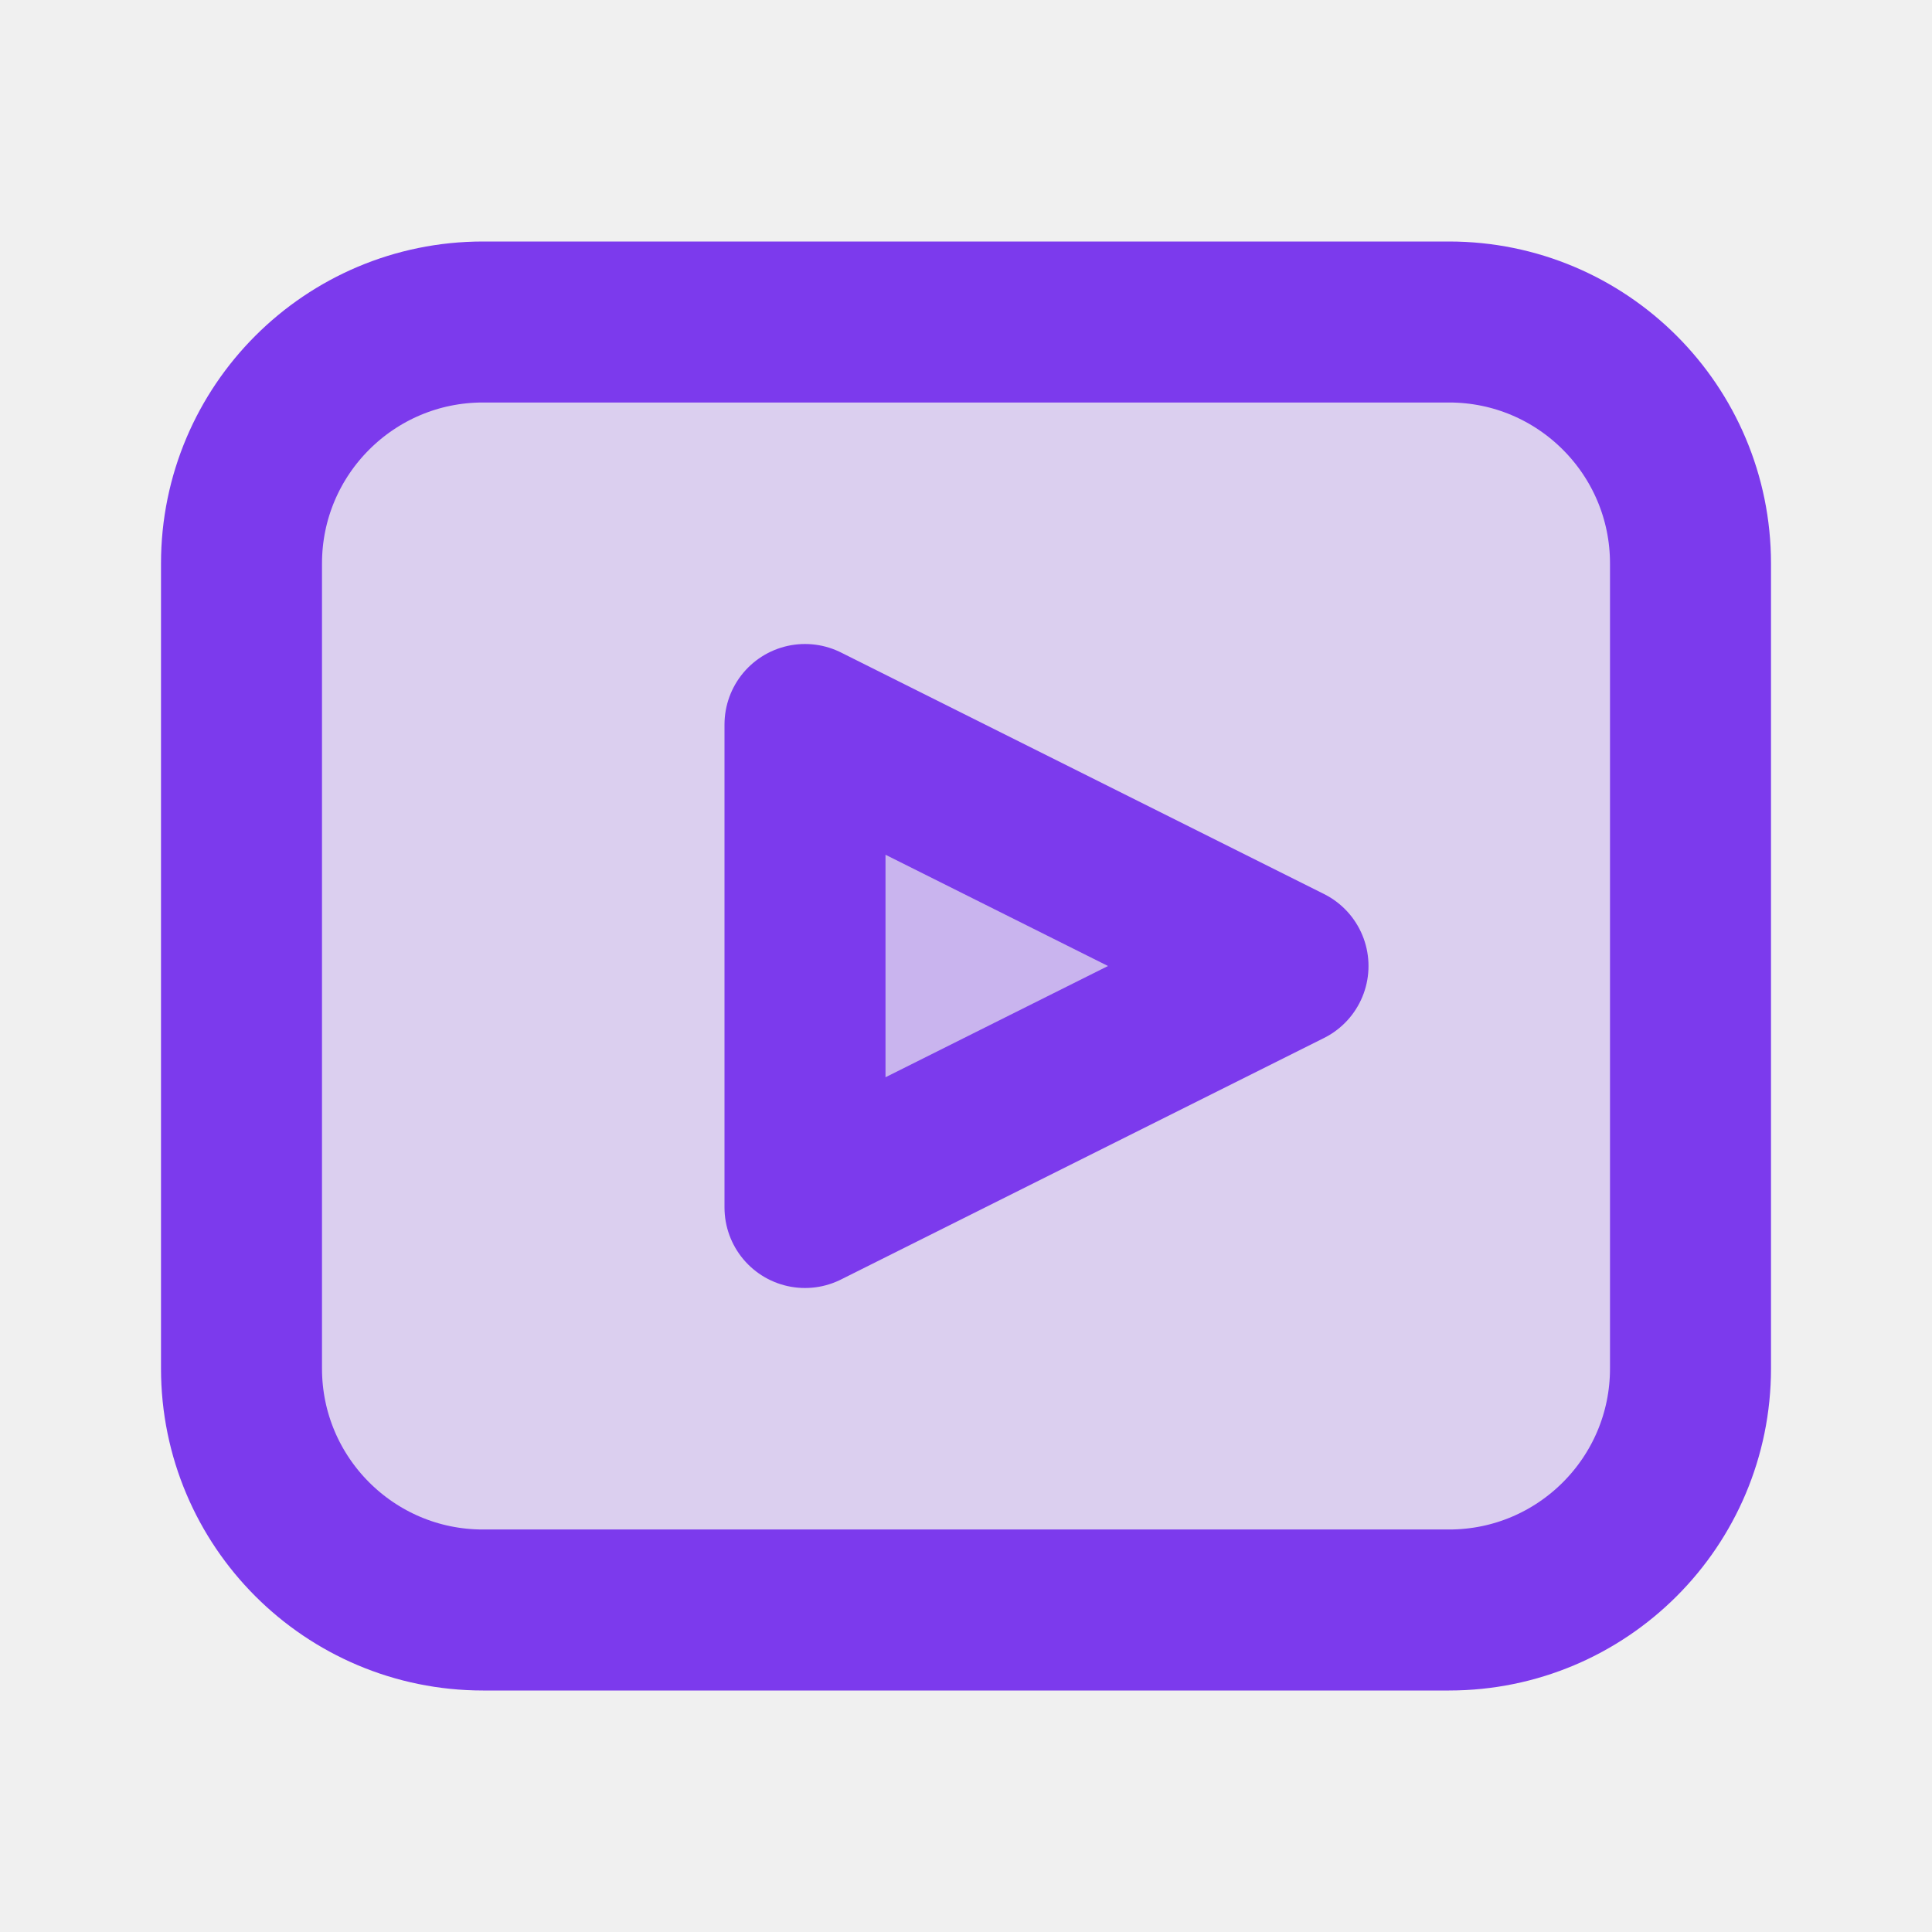
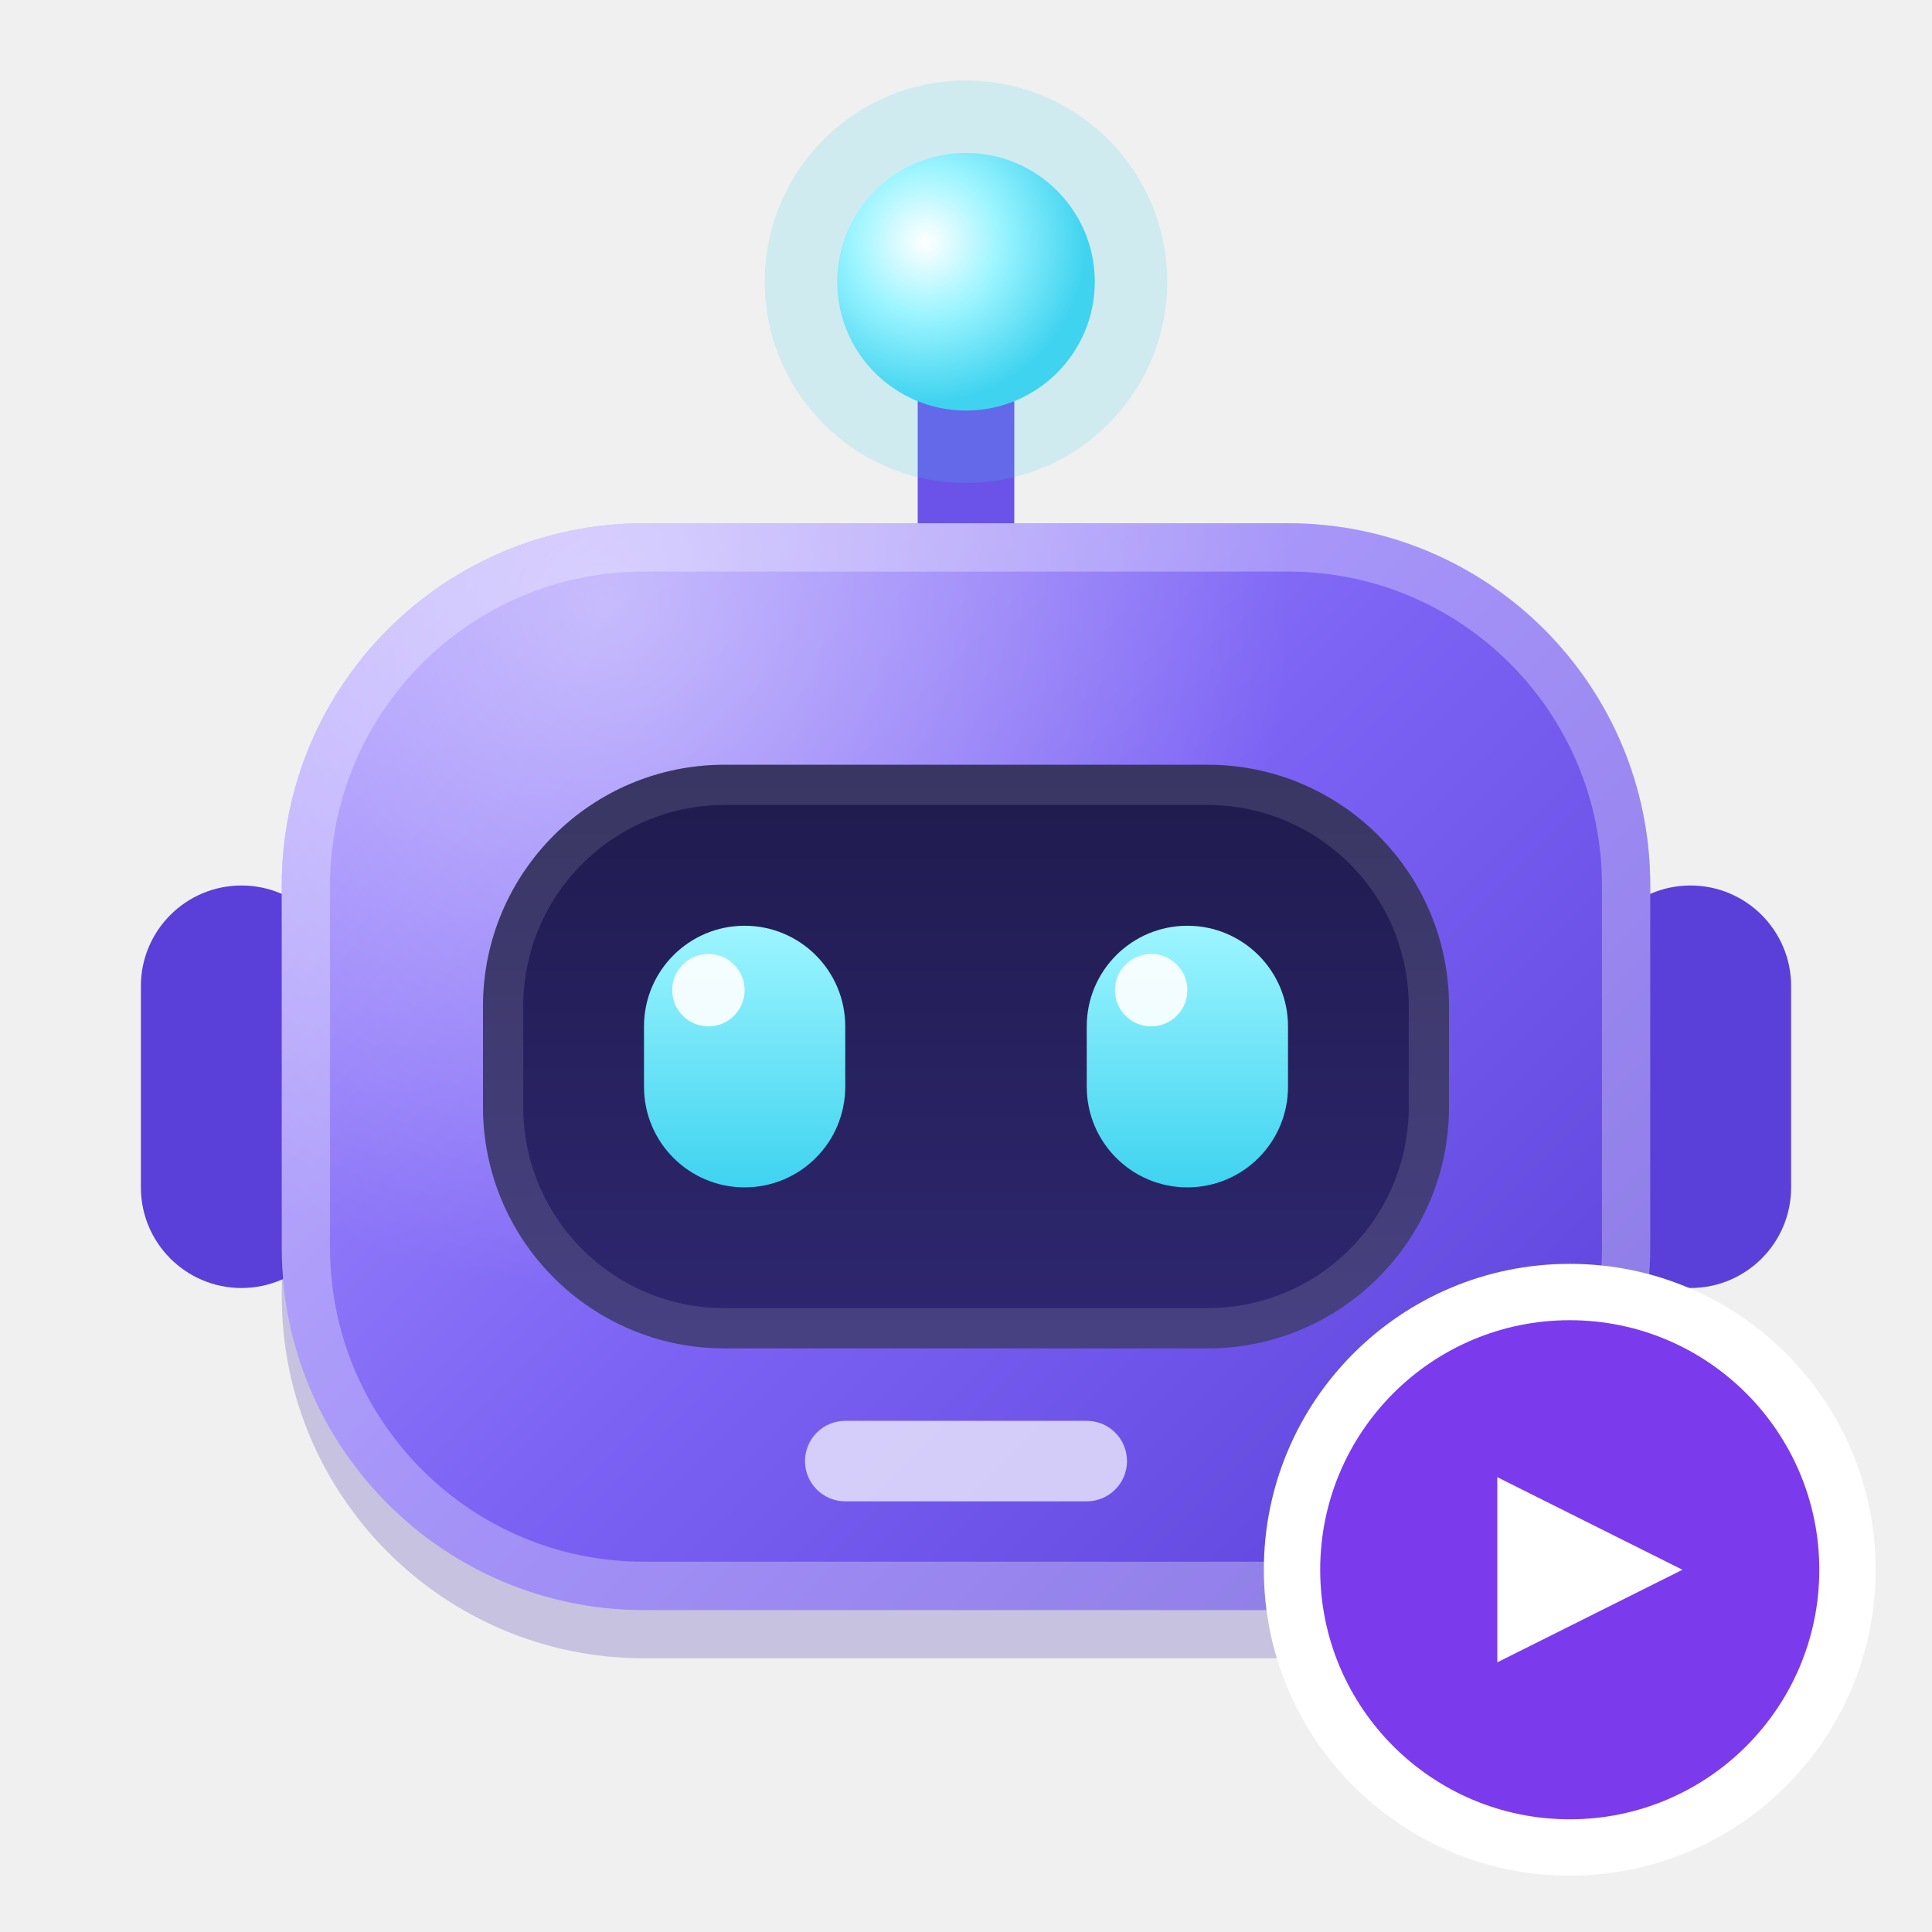
- <svg xmlns="http://www.w3.org/2000/svg" width="12" height="12" viewBox="0 0 12 12" fill="none" stroke="#7C3AED" stroke-width="1" stroke-linecap="round" stroke-linejoin="round">
-   <rect x="1.5" y="2" width="9" height="8" rx="1.5" fill="#7C3AED" fill-opacity="0.18" />
-   <path d="M5 4.5 8 6 5 7.5z" fill="#7C3AED" fill-opacity="0.18" />
+ <svg xmlns="http://www.w3.org/2000/svg" width="48" height="48" viewBox="0 0 48 48" fill="none">
+   <defs>
+     <linearGradient id="head" x1="8" y1="12" x2="38" y2="42" gradientUnits="userSpaceOnUse">
+       <stop offset="0" stop-color="#A895FF" />
+       <stop offset="0.5" stop-color="#7C63F4" />
+       <stop offset="1" stop-color="#5A3FD8" />
+     </linearGradient>
+     <radialGradient id="glow" cx="15" cy="15" r="17" gradientUnits="userSpaceOnUse">
+       <stop offset="0" stop-color="#FFFFFF" stop-opacity="0.45" />
+       <stop offset="1" stop-color="#FFFFFF" stop-opacity="0" />
+     </radialGradient>
+     <linearGradient id="visor" x1="24" y1="19" x2="24" y2="33" gradientUnits="userSpaceOnUse">
+       <stop offset="0" stop-color="#1F1B4D" />
+       <stop offset="1" stop-color="#2E2770" />
+     </linearGradient>
+     <linearGradient id="eye" x1="0" y1="0" x2="0" y2="1">
+       <stop offset="0" stop-color="#9DF5FF" />
+       <stop offset="1" stop-color="#3FD3F0" />
+     </linearGradient>
+     <radialGradient id="bulb" cx="23" cy="6" r="4" gradientUnits="userSpaceOnUse">
+       <stop offset="0" stop-color="#FFFFFF" />
+       <stop offset="0.45" stop-color="#9DF5FF" />
+       <stop offset="1" stop-color="#3FD3F0" />
+     </radialGradient>
+   </defs>
+   <path d="M24 14V9" stroke="#6B52E8" stroke-width="2.4" stroke-linecap="round" />
+   <circle cx="24" cy="7" r="5" fill="#3FD3F0" fill-opacity="0.18" />
+   <circle cx="24" cy="7" r="3.2" fill="url(#bulb)" />
+   <rect x="3.5" y="22" width="5" height="10" rx="2.5" fill="#5A3FD8" />
+   <rect x="39.5" y="22" width="5" height="10" rx="2.5" fill="#5A3FD8" />
+   <rect x="7" y="14.2" width="34" height="27" rx="9" fill="#3A22A8" fill-opacity="0.22" />
+   <rect x="7" y="13" width="34" height="27" rx="9" fill="url(#head)" />
+   <rect x="7" y="13" width="34" height="27" rx="9" fill="url(#glow)" />
+   <rect x="7.6" y="13.6" width="32.8" height="25.8" rx="8.4" stroke="#FFFFFF" stroke-opacity="0.3" stroke-width="1.2" />
+   <rect x="12" y="19" width="24" height="14.5" rx="6" fill="url(#visor)" />
+   <rect x="12.5" y="19.5" width="23" height="13.5" rx="5.5" stroke="#FFFFFF" stroke-opacity="0.12" />
+   <rect x="16" y="23" width="5" height="6.5" rx="2.5" fill="url(#eye)" />
+   <rect x="27" y="23" width="5" height="6.5" rx="2.5" fill="url(#eye)" />
+   <circle cx="17.6" cy="24.6" r="0.9" fill="#FFFFFF" fill-opacity="0.9" />
+   <circle cx="28.6" cy="24.6" r="0.9" fill="#FFFFFF" fill-opacity="0.9" />
+   <rect x="20" y="35.3" width="8" height="2" rx="1" fill="#FFFFFF" fill-opacity="0.7" />
+   <circle cx="39" cy="39" r="7.6" fill="#FFFFFF" />
+   <circle cx="39" cy="39" r="6.2" fill="#7C3AED" />
+   <path d="M37.2 36.7 41.8 39l-4.6 2.3z" fill="#FFFFFF" />
</svg>
